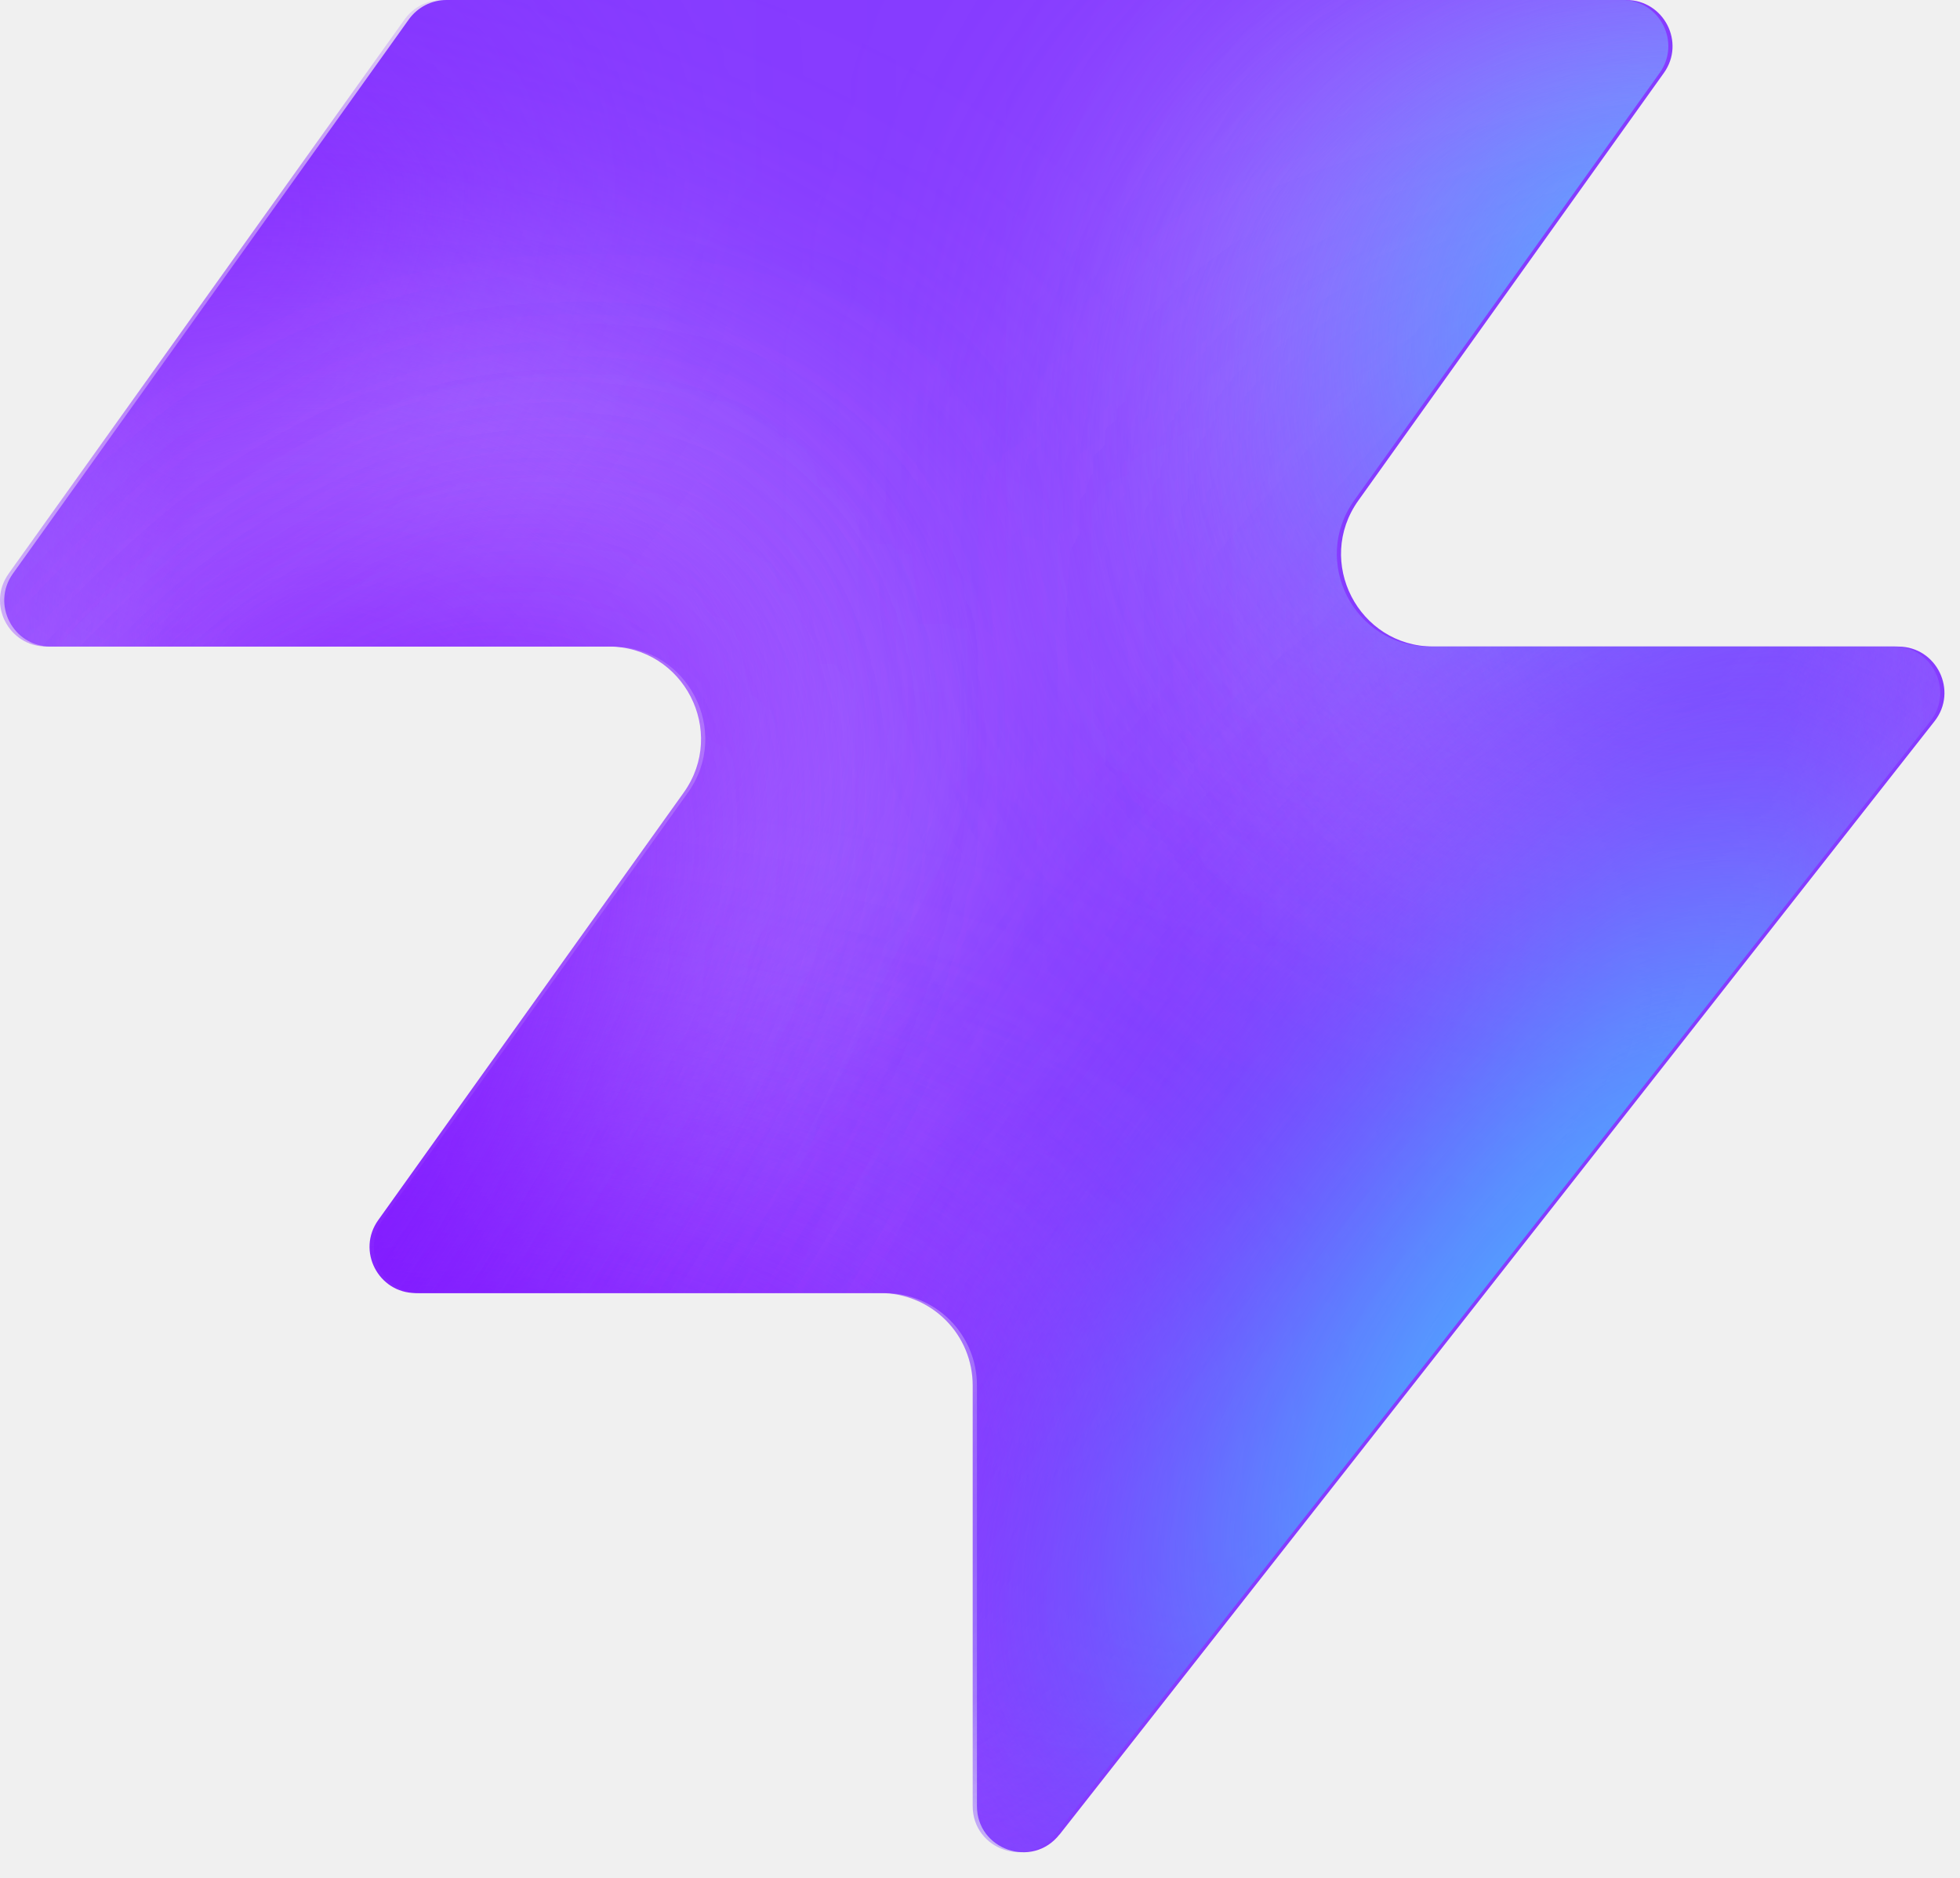
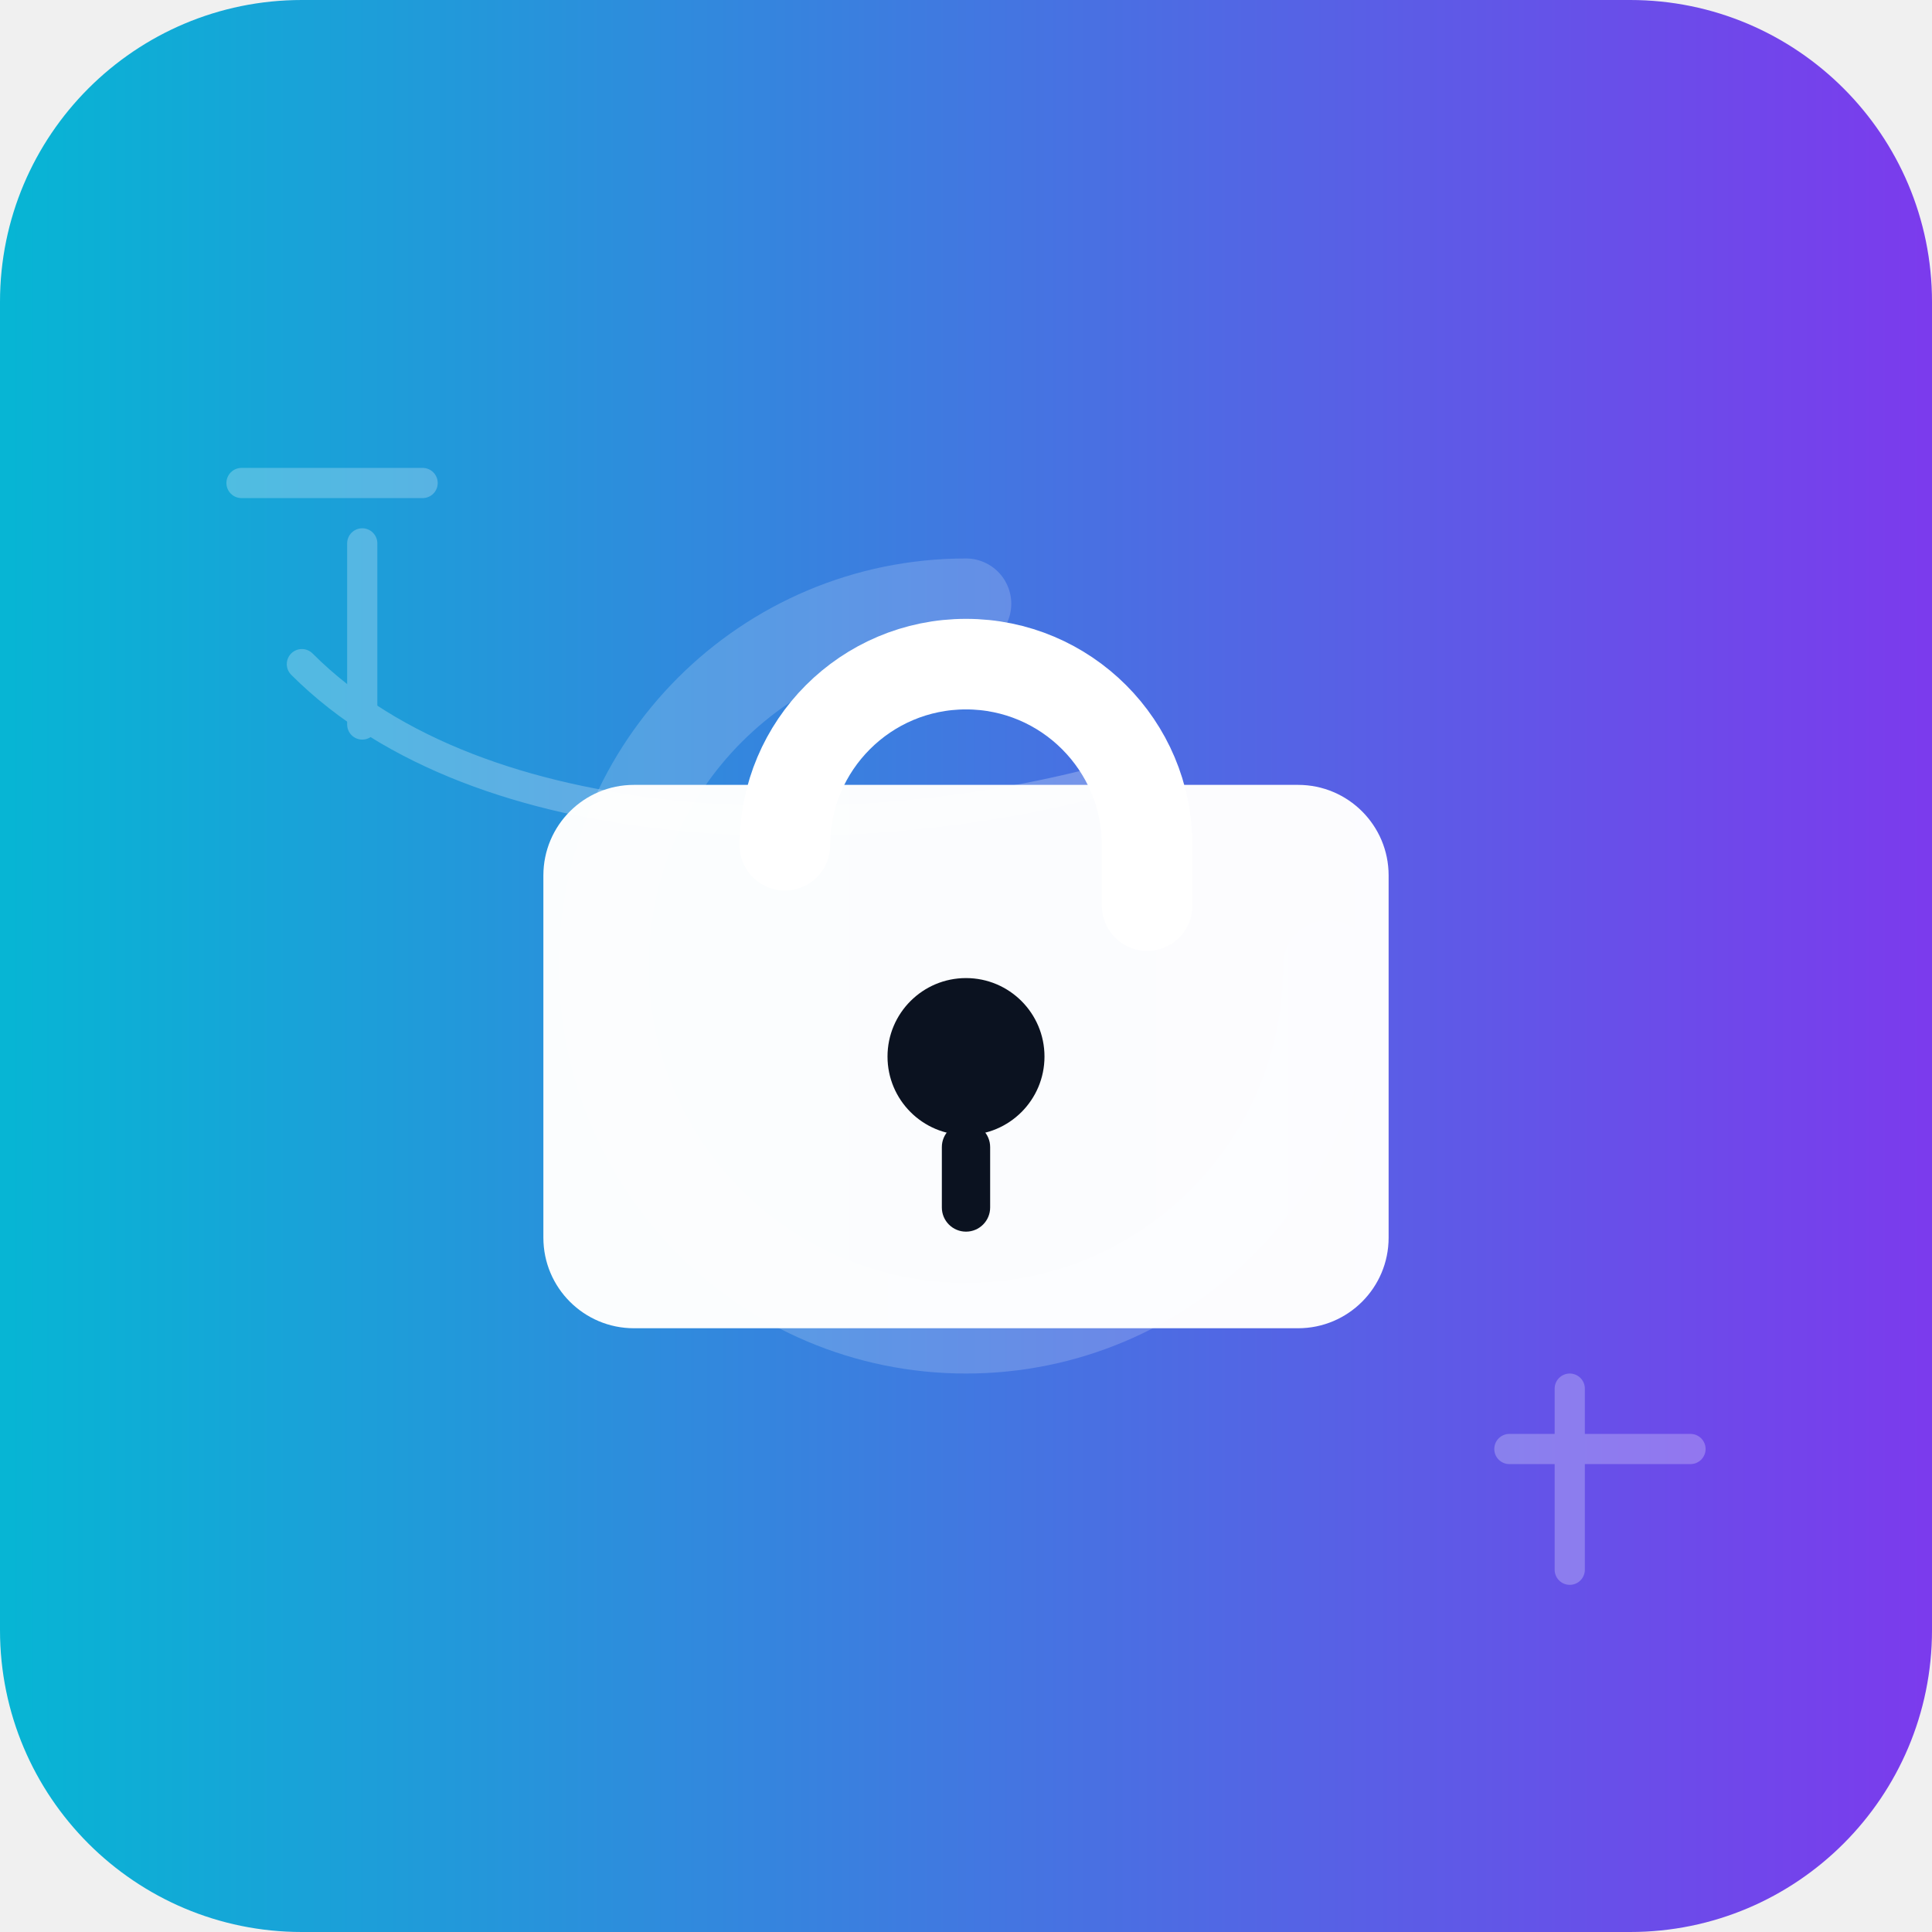
- <svg xmlns="http://www.w3.org/2000/svg" width="48" height="46" fill="none" viewBox="0 0 48 46">
-   <path fill="#863bff" d="M25.946 44.938c-.664.845-2.021.375-2.021-.698V33.937a2.26 2.26 0 0 0-2.262-2.262H10.287c-.92 0-1.456-1.04-.92-1.788l7.48-10.471c1.07-1.497 0-3.578-1.842-3.578H1.237c-.92 0-1.456-1.04-.92-1.788L10.013.474c.214-.297.556-.474.92-.474h28.894c.92 0 1.456 1.04.92 1.788l-7.48 10.471c-1.07 1.498 0 3.579 1.842 3.579h11.377c.943 0 1.473 1.088.89 1.83L25.947 44.94z" style="fill:#863bff;fill:color(display-p3 .525 .23 1);fill-opacity:1" />
-   <mask id="a" width="48" height="46" x="0" y="0" maskUnits="userSpaceOnUse" style="mask-type:alpha">
-     <path fill="#000" d="M25.842 44.938c-.664.844-2.021.375-2.021-.698V33.937a2.26 2.26 0 0 0-2.262-2.262H10.183c-.92 0-1.456-1.04-.92-1.788l7.48-10.471c1.07-1.498 0-3.579-1.842-3.579H1.133c-.92 0-1.456-1.04-.92-1.787L9.91.473c.214-.297.556-.474.92-.474h28.894c.92 0 1.456 1.04.92 1.788l-7.48 10.471c-1.07 1.498 0 3.578 1.842 3.578h11.377c.943 0 1.473 1.088.89 1.832L25.843 44.94z" style="fill:#000;fill-opacity:1" />
-   </mask>
-   <g mask="url(#a)">
-     <g filter="url(#b)">
-       <ellipse cx="5.508" cy="14.704" fill="#ede6ff" rx="5.508" ry="14.704" style="fill:#ede6ff;fill:color(display-p3 .927 .903 1);fill-opacity:1" transform="matrix(.00324 1 1 -.00324 -4.47 31.516)" />
-     </g>
-     <g filter="url(#c)">
-       <ellipse cx="10.399" cy="29.851" fill="#ede6ff" rx="10.399" ry="29.851" style="fill:#ede6ff;fill:color(display-p3 .927 .903 1);fill-opacity:1" transform="matrix(.00324 1 1 -.00324 -39.328 7.883)" />
-     </g>
-     <g filter="url(#d)">
-       <ellipse cx="5.508" cy="30.487" fill="#7e14ff" rx="5.508" ry="30.487" style="fill:#7e14ff;fill:color(display-p3 .492 .077 1);fill-opacity:1" transform="rotate(89.814 -25.913 -14.639)scale(1 -1)" />
-     </g>
-     <g filter="url(#e)">
-       <ellipse cx="5.508" cy="30.599" fill="#7e14ff" rx="5.508" ry="30.599" style="fill:#7e14ff;fill:color(display-p3 .492 .077 1);fill-opacity:1" transform="rotate(89.814 -32.644 -3.334)scale(1 -1)" />
-     </g>
-     <g filter="url(#f)">
-       <ellipse cx="5.508" cy="30.599" fill="#7e14ff" rx="5.508" ry="30.599" style="fill:#7e14ff;fill:color(display-p3 .492 .077 1);fill-opacity:1" transform="matrix(.00324 1 1 -.00324 -34.34 30.47)" />
-     </g>
-     <g filter="url(#g)">
-       <ellipse cx="14.072" cy="22.078" fill="#ede6ff" rx="14.072" ry="22.078" style="fill:#ede6ff;fill:color(display-p3 .927 .903 1);fill-opacity:1" transform="rotate(93.35 24.506 48.493)scale(-1 1)" />
-     </g>
-     <g filter="url(#h)">
-       <ellipse cx="3.47" cy="21.501" fill="#7e14ff" rx="3.47" ry="21.501" style="fill:#7e14ff;fill:color(display-p3 .492 .077 1);fill-opacity:1" transform="rotate(89.009 28.708 47.59)scale(-1 1)" />
-     </g>
-     <g filter="url(#i)">
-       <ellipse cx="3.47" cy="21.501" fill="#7e14ff" rx="3.47" ry="21.501" style="fill:#7e14ff;fill:color(display-p3 .492 .077 1);fill-opacity:1" transform="rotate(89.009 28.708 47.59)scale(-1 1)" />
-     </g>
-     <g filter="url(#j)">
-       <ellipse cx=".387" cy="8.972" fill="#7e14ff" rx="4.407" ry="29.108" style="fill:#7e14ff;fill:color(display-p3 .492 .077 1);fill-opacity:1" transform="rotate(39.51 .387 8.972)" />
-     </g>
-     <g filter="url(#k)">
-       <ellipse cx="47.523" cy="-6.092" fill="#7e14ff" rx="4.407" ry="29.108" style="fill:#7e14ff;fill:color(display-p3 .492 .077 1);fill-opacity:1" transform="rotate(37.892 47.523 -6.092)" />
-     </g>
-     <g filter="url(#l)">
-       <ellipse cx="41.412" cy="6.333" fill="#47bfff" rx="5.971" ry="9.665" style="fill:#47bfff;fill:color(display-p3 .28 .748 1);fill-opacity:1" transform="rotate(37.892 41.412 6.333)" />
-     </g>
-     <g filter="url(#m)">
-       <ellipse cx="-1.879" cy="38.332" fill="#7e14ff" rx="4.407" ry="29.108" style="fill:#7e14ff;fill:color(display-p3 .492 .077 1);fill-opacity:1" transform="rotate(37.892 -1.88 38.332)" />
-     </g>
-     <g filter="url(#n)">
-       <ellipse cx="-1.879" cy="38.332" fill="#7e14ff" rx="4.407" ry="29.108" style="fill:#7e14ff;fill:color(display-p3 .492 .077 1);fill-opacity:1" transform="rotate(37.892 -1.88 38.332)" />
-     </g>
-     <g filter="url(#o)">
-       <ellipse cx="35.651" cy="29.907" fill="#7e14ff" rx="4.407" ry="29.108" style="fill:#7e14ff;fill:color(display-p3 .492 .077 1);fill-opacity:1" transform="rotate(37.892 35.651 29.907)" />
-     </g>
-     <g filter="url(#p)">
-       <ellipse cx="38.418" cy="32.4" fill="#47bfff" rx="5.971" ry="15.297" style="fill:#47bfff;fill:color(display-p3 .28 .748 1);fill-opacity:1" transform="rotate(37.892 38.418 32.4)" />
-     </g>
+ <svg xmlns="http://www.w3.org/2000/svg" viewBox="0 0 64 64" width="64" height="64" role="img" aria-label="cryptography favicon">
+   <defs>
+     <linearGradient id="g" x1="0" x2="1">
+       <stop offset="0" stop-color="#06b6d4" />
+       <stop offset="1" stop-color="#7c3aed" />
+     </linearGradient>
+   </defs>
+   <rect width="64" height="64" rx="10" fill="url(#g)" />
+   <path d="M44 32a12 12 0 1 1-12-12" fill="none" stroke="#ffffff" stroke-width="3" stroke-linecap="round" stroke-linejoin="round" opacity="0.18" />
+   <rect x="18" y="26" width="28" height="18" rx="3" fill="#ffffff" opacity="0.98" />
+   <path d="M26 28a6 6 0 0 1 12 0v2" fill="none" stroke="#ffffff" stroke-width="3" stroke-linecap="round" stroke-linejoin="round" />
+   <circle cx="32" cy="35" r="2.6" fill="#0b1220" />
+   <rect x="31.2" y="37.2" width="1.6" height="3.6" rx="0.8" fill="#0b1220" />
+   <g fill="none" stroke="#ffffff" stroke-width="1" opacity="0.25" stroke-linecap="round">
+     <path d="M8 16h6" />
+     <path d="M50 48h6" />
+     <path d="M12 18v6" />
+     <path d="M52 46v6" />
+     <path d="M10 22c6 6 18 6 26 4" />
  </g>
-   <defs>
-     <filter id="b" width="60.045" height="41.654" x="-19.77" y="16.149" color-interpolation-filters="sRGB" filterUnits="userSpaceOnUse">
-       <feFlood flood-opacity="0" result="BackgroundImageFix" />
-       <feBlend in="SourceGraphic" in2="BackgroundImageFix" result="shape" />
-       <feGaussianBlur result="effect1_foregroundBlur_2002_17158" stdDeviation="7.659" />
-     </filter>
-     <filter id="c" width="90.34" height="51.437" x="-54.613" y="-7.533" color-interpolation-filters="sRGB" filterUnits="userSpaceOnUse">
-       <feFlood flood-opacity="0" result="BackgroundImageFix" />
-       <feBlend in="SourceGraphic" in2="BackgroundImageFix" result="shape" />
-       <feGaussianBlur result="effect1_foregroundBlur_2002_17158" stdDeviation="7.659" />
-     </filter>
-     <filter id="d" width="79.355" height="29.4" x="-49.64" y="2.03" color-interpolation-filters="sRGB" filterUnits="userSpaceOnUse">
-       <feFlood flood-opacity="0" result="BackgroundImageFix" />
-       <feBlend in="SourceGraphic" in2="BackgroundImageFix" result="shape" />
-       <feGaussianBlur result="effect1_foregroundBlur_2002_17158" stdDeviation="4.596" />
-     </filter>
-     <filter id="e" width="79.579" height="29.4" x="-45.045" y="20.029" color-interpolation-filters="sRGB" filterUnits="userSpaceOnUse">
-       <feFlood flood-opacity="0" result="BackgroundImageFix" />
-       <feBlend in="SourceGraphic" in2="BackgroundImageFix" result="shape" />
-       <feGaussianBlur result="effect1_foregroundBlur_2002_17158" stdDeviation="4.596" />
-     </filter>
-     <filter id="f" width="79.579" height="29.4" x="-43.513" y="21.178" color-interpolation-filters="sRGB" filterUnits="userSpaceOnUse">
-       <feFlood flood-opacity="0" result="BackgroundImageFix" />
-       <feBlend in="SourceGraphic" in2="BackgroundImageFix" result="shape" />
-       <feGaussianBlur result="effect1_foregroundBlur_2002_17158" stdDeviation="4.596" />
-     </filter>
-     <filter id="g" width="74.749" height="58.852" x="15.756" y="-17.901" color-interpolation-filters="sRGB" filterUnits="userSpaceOnUse">
-       <feFlood flood-opacity="0" result="BackgroundImageFix" />
-       <feBlend in="SourceGraphic" in2="BackgroundImageFix" result="shape" />
-       <feGaussianBlur result="effect1_foregroundBlur_2002_17158" stdDeviation="7.659" />
-     </filter>
-     <filter id="h" width="61.377" height="25.362" x="23.548" y="2.284" color-interpolation-filters="sRGB" filterUnits="userSpaceOnUse">
-       <feFlood flood-opacity="0" result="BackgroundImageFix" />
-       <feBlend in="SourceGraphic" in2="BackgroundImageFix" result="shape" />
-       <feGaussianBlur result="effect1_foregroundBlur_2002_17158" stdDeviation="4.596" />
-     </filter>
-     <filter id="i" width="61.377" height="25.362" x="23.548" y="2.284" color-interpolation-filters="sRGB" filterUnits="userSpaceOnUse">
-       <feFlood flood-opacity="0" result="BackgroundImageFix" />
-       <feBlend in="SourceGraphic" in2="BackgroundImageFix" result="shape" />
-       <feGaussianBlur result="effect1_foregroundBlur_2002_17158" stdDeviation="4.596" />
-     </filter>
-     <filter id="j" width="56.045" height="63.649" x="-27.636" y="-22.853" color-interpolation-filters="sRGB" filterUnits="userSpaceOnUse">
-       <feFlood flood-opacity="0" result="BackgroundImageFix" />
-       <feBlend in="SourceGraphic" in2="BackgroundImageFix" result="shape" />
-       <feGaussianBlur result="effect1_foregroundBlur_2002_17158" stdDeviation="4.596" />
-     </filter>
-     <filter id="k" width="54.814" height="64.646" x="20.116" y="-38.415" color-interpolation-filters="sRGB" filterUnits="userSpaceOnUse">
-       <feFlood flood-opacity="0" result="BackgroundImageFix" />
-       <feBlend in="SourceGraphic" in2="BackgroundImageFix" result="shape" />
-       <feGaussianBlur result="effect1_foregroundBlur_2002_17158" stdDeviation="4.596" />
-     </filter>
-     <filter id="l" width="33.541" height="35.313" x="24.641" y="-11.323" color-interpolation-filters="sRGB" filterUnits="userSpaceOnUse">
-       <feFlood flood-opacity="0" result="BackgroundImageFix" />
-       <feBlend in="SourceGraphic" in2="BackgroundImageFix" result="shape" />
-       <feGaussianBlur result="effect1_foregroundBlur_2002_17158" stdDeviation="4.596" />
-     </filter>
-     <filter id="m" width="54.814" height="64.646" x="-29.286" y="6.009" color-interpolation-filters="sRGB" filterUnits="userSpaceOnUse">
-       <feFlood flood-opacity="0" result="BackgroundImageFix" />
-       <feBlend in="SourceGraphic" in2="BackgroundImageFix" result="shape" />
-       <feGaussianBlur result="effect1_foregroundBlur_2002_17158" stdDeviation="4.596" />
-     </filter>
-     <filter id="n" width="54.814" height="64.646" x="-29.286" y="6.009" color-interpolation-filters="sRGB" filterUnits="userSpaceOnUse">
-       <feFlood flood-opacity="0" result="BackgroundImageFix" />
-       <feBlend in="SourceGraphic" in2="BackgroundImageFix" result="shape" />
-       <feGaussianBlur result="effect1_foregroundBlur_2002_17158" stdDeviation="4.596" />
-     </filter>
-     <filter id="o" width="54.814" height="64.646" x="8.244" y="-2.416" color-interpolation-filters="sRGB" filterUnits="userSpaceOnUse">
-       <feFlood flood-opacity="0" result="BackgroundImageFix" />
-       <feBlend in="SourceGraphic" in2="BackgroundImageFix" result="shape" />
-       <feGaussianBlur result="effect1_foregroundBlur_2002_17158" stdDeviation="4.596" />
-     </filter>
-     <filter id="p" width="39.409" height="43.623" x="18.713" y="10.588" color-interpolation-filters="sRGB" filterUnits="userSpaceOnUse">
-       <feFlood flood-opacity="0" result="BackgroundImageFix" />
-       <feBlend in="SourceGraphic" in2="BackgroundImageFix" result="shape" />
-       <feGaussianBlur result="effect1_foregroundBlur_2002_17158" stdDeviation="4.596" />
-     </filter>
-   </defs>
</svg>
